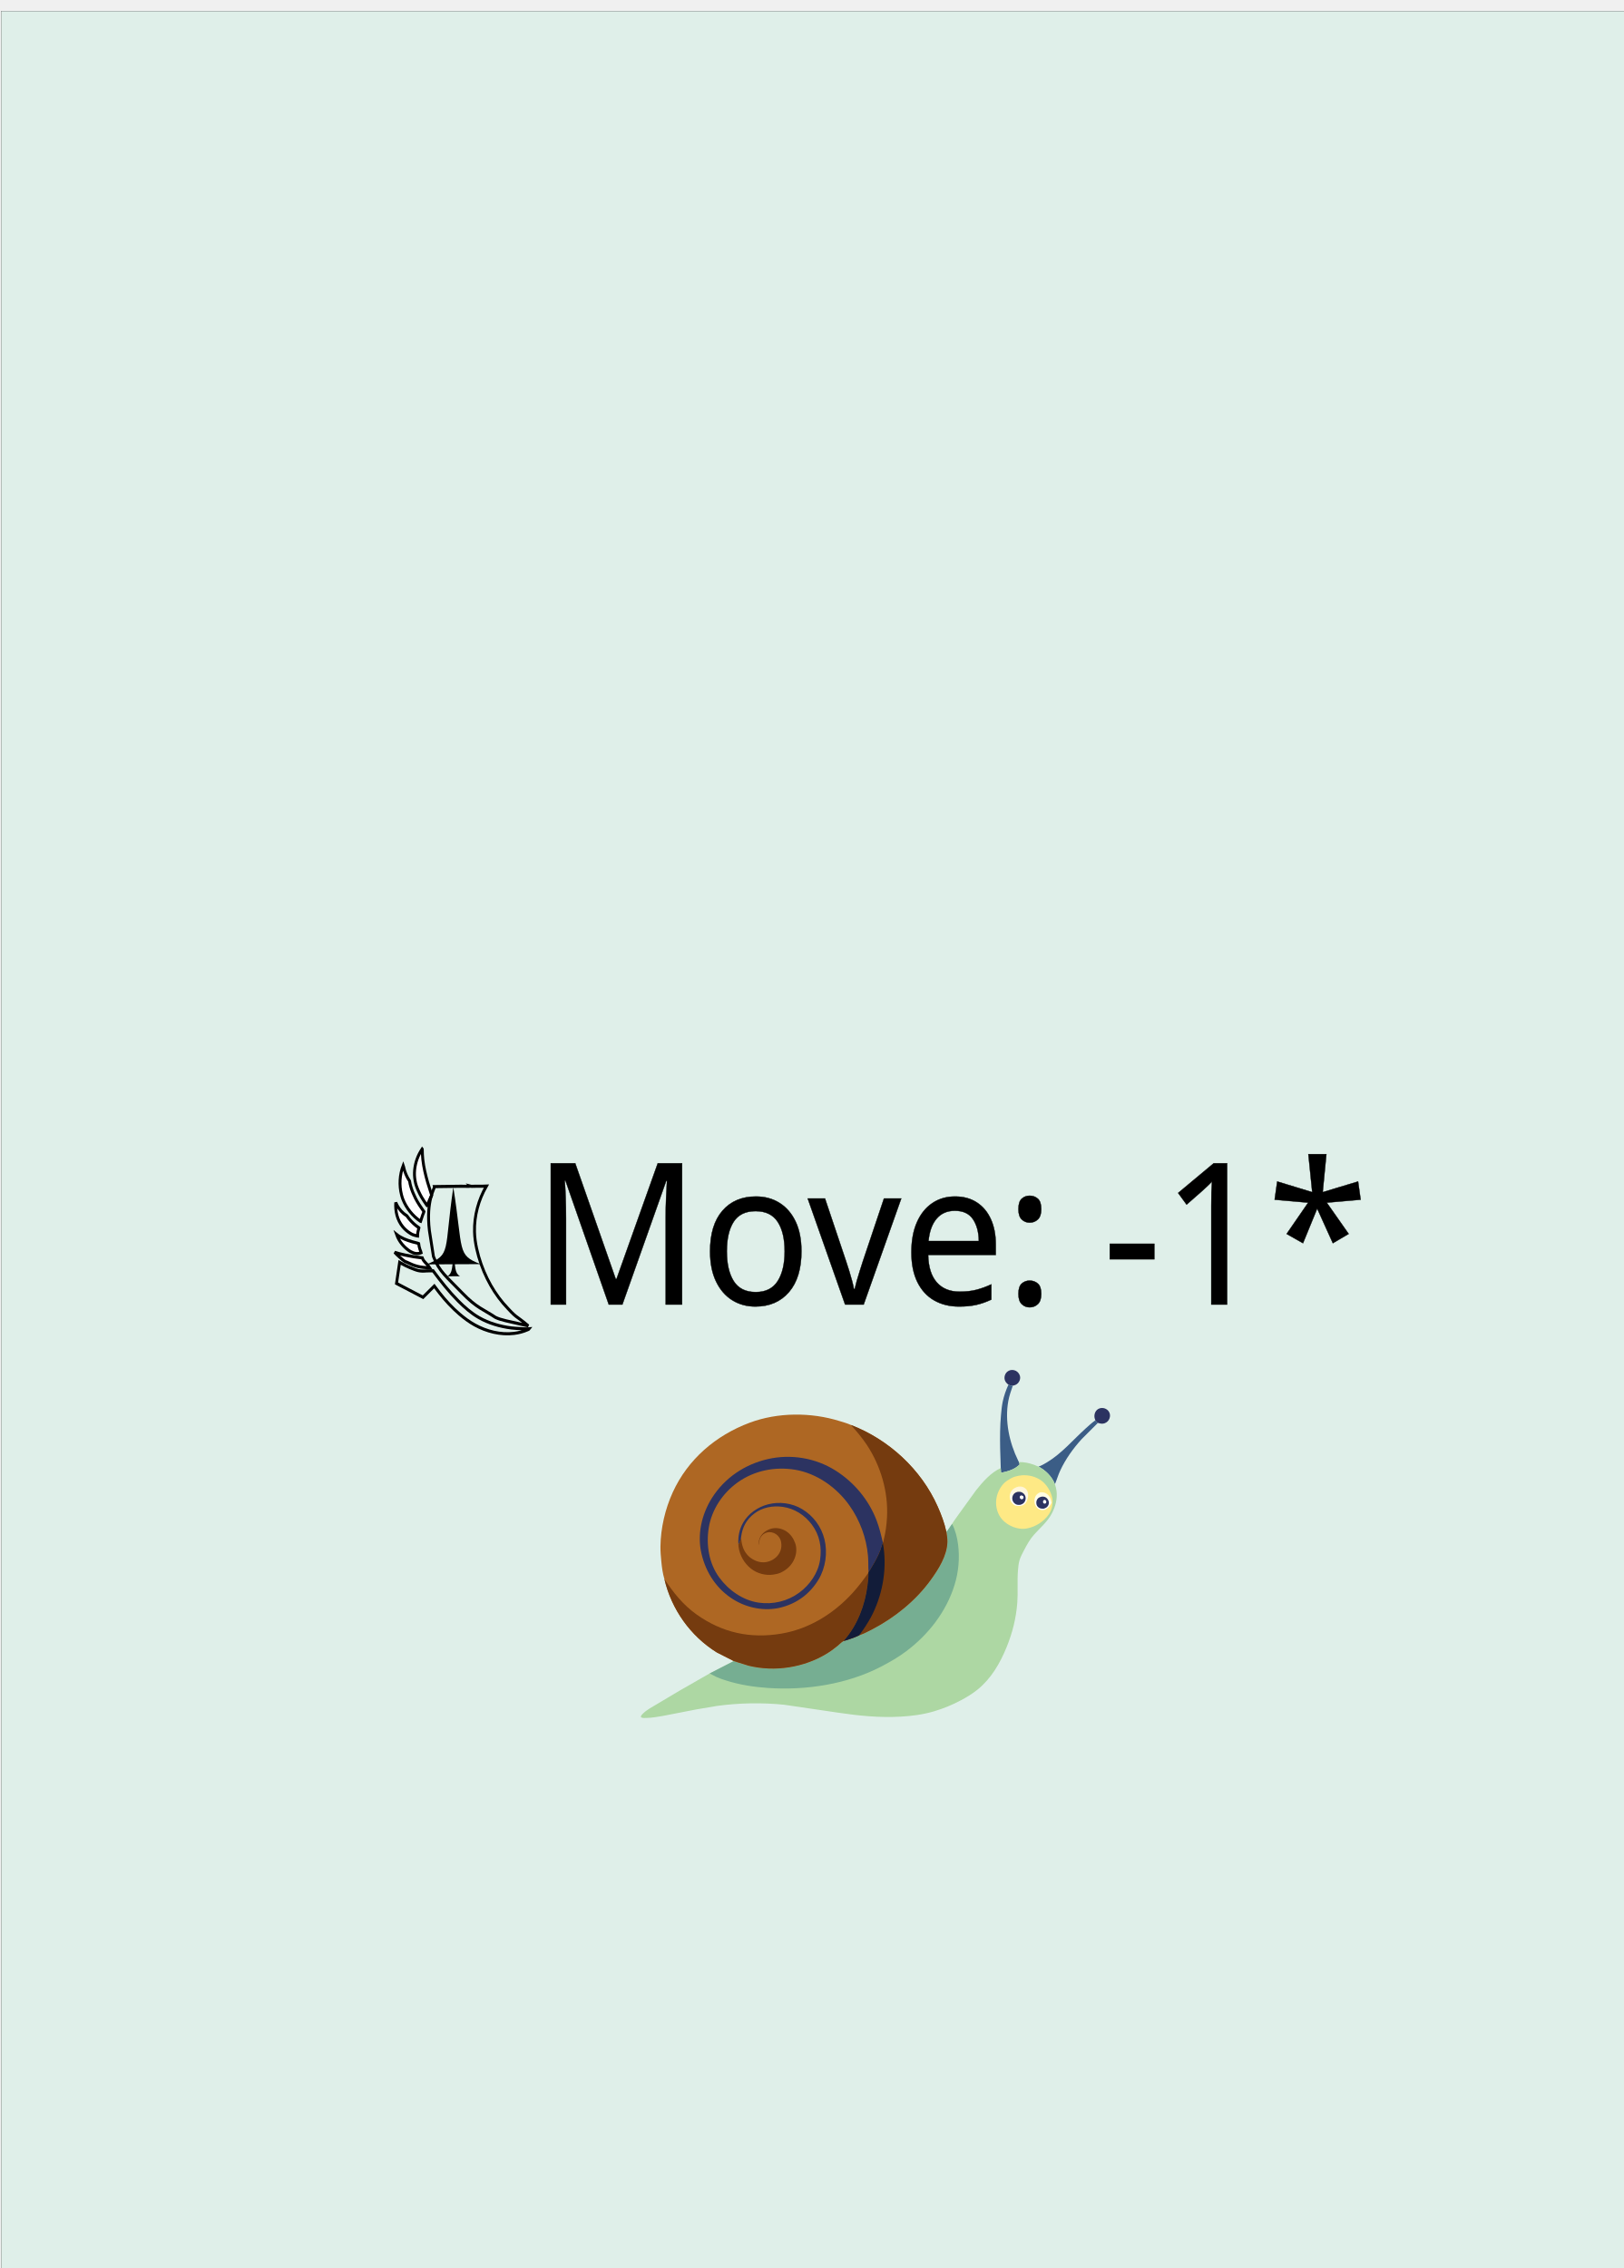
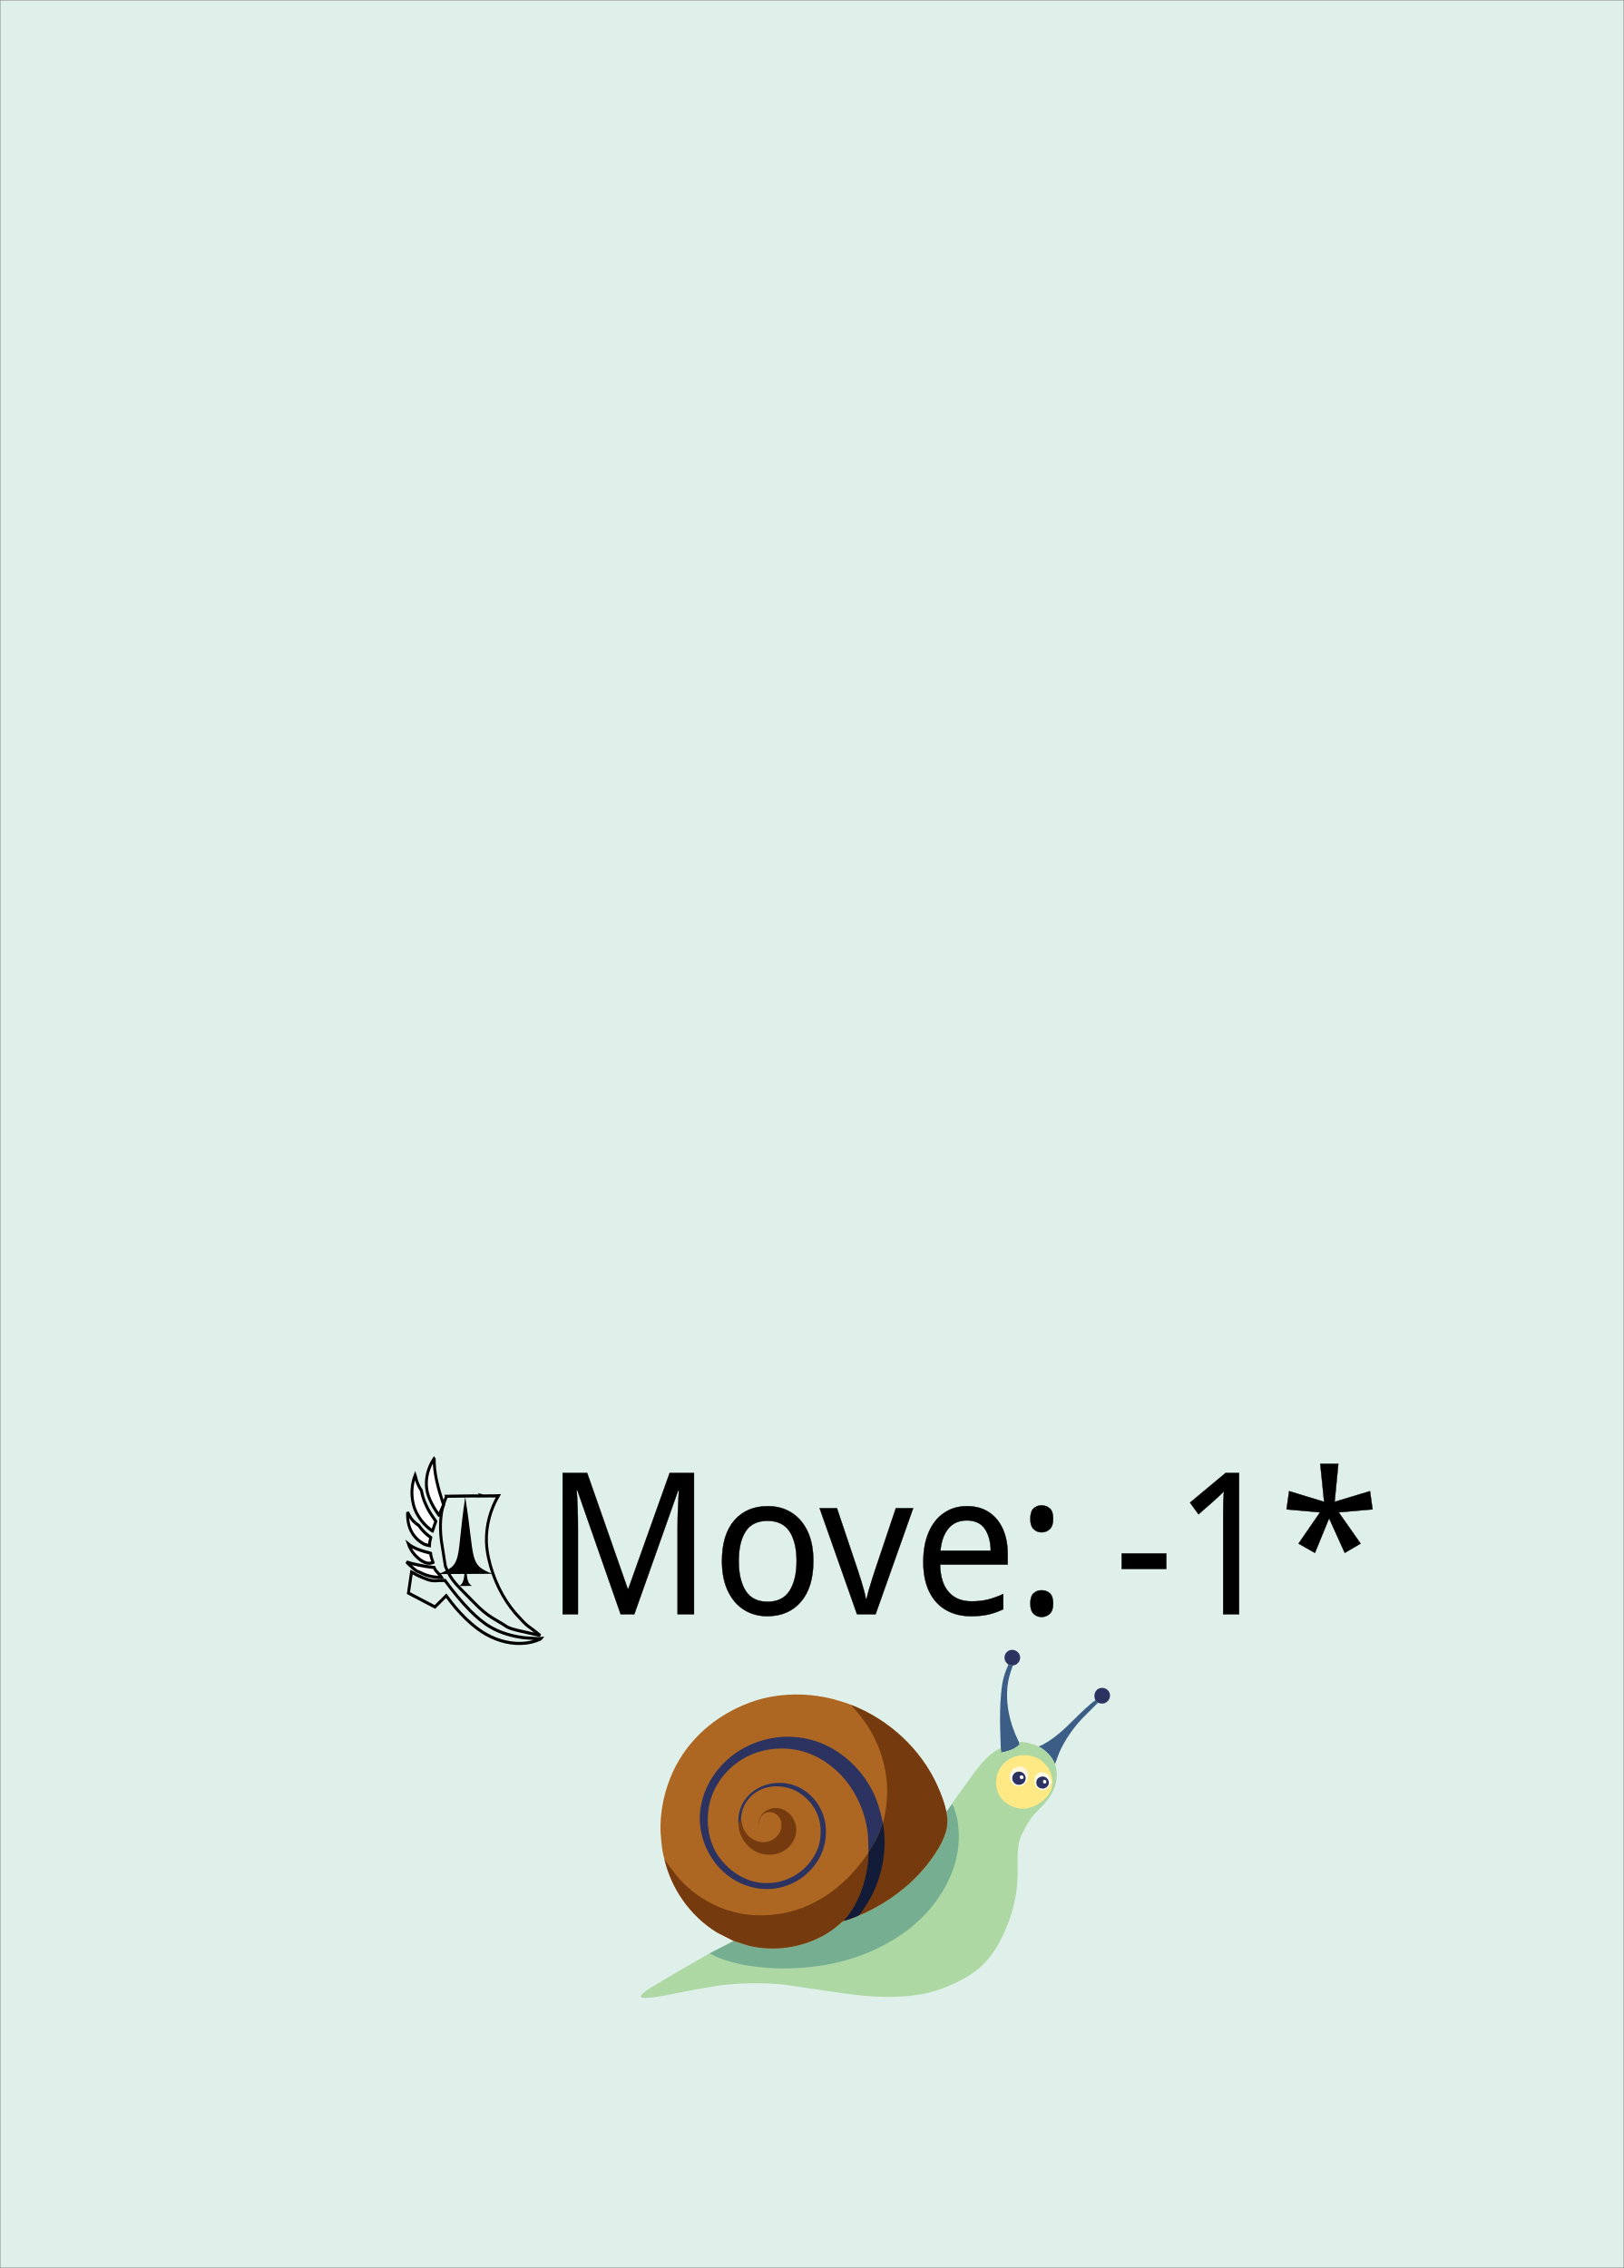
<svg xmlns="http://www.w3.org/2000/svg" width="63mm" height="88mm" version="1.1" id="svg33" viewBox="0 0 975.489 1362.588">
  <defs id="defs33">
    <linearGradient id="gradient_0" gradientUnits="userSpaceOnUse" x1="848.262" y1="410.365" x2="843.864" y2="443.68">
      <stop offset="0" stop-color="#FFFDDF" id="stop7" />
      <stop offset="1" stop-color="white" id="stop8" />
    </linearGradient>
    <linearGradient id="gradient_1" gradientUnits="userSpaceOnUse" x1="801.597" y1="398.558" x2="794.774" y2="435.642">
      <stop offset="0" stop-color="#FFF5D5" id="stop10" />
      <stop offset="1" stop-color="white" id="stop11" />
    </linearGradient>
  </defs>
-   <rect style="fill:#dfefe9;fill-opacity:1;stroke:#383838;stroke-width:0.155;stroke-opacity:1;paint-order:markers fill stroke" id="rect132" width="976.546" height="1358.562" x="0.681" y="6.631" />
-   <g id="g1" transform="matrix(0.746961,0,0,0.8023406,-63.1058,159.0704)">
+   <rect style="fill:#dfefe9;fill-opacity:1;stroke:#383838;stroke-width:0.155;stroke-opacity:1;paint-order:markers fill stroke" id="rect132" width="975.334" height="1362.433" x="0.077" y="0.077" />
+   <g id="g1" transform="matrix(0.746961,0,0,0.8023406,-55.95013,345.1179)">
    <text xml:space="preserve" style="font-style:normal;font-variant:normal;font-weight:normal;font-stretch:normal;font-size:148.144px;font-family:Amiri;-inkscape-font-specification:'Amiri, Normal';font-variant-ligatures:normal;font-variant-caps:normal;font-variant-numeric:normal;font-variant-east-asian:normal;fill:#000000;fill-opacity:1;stroke:#000000;stroke-width:0.269;stroke-dasharray:none;stroke-opacity:1;paint-order:markers fill stroke" x="513.048" y="778.57" id="text1">
      <tspan id="tspan1" x="513.048" y="778.57">Move: -1*</tspan>
    </text>
    <path fill="#fefefe" d="m 423.873,743.606 0.215,0.052 c 1.717,3.764 3.491,3.705 5.984,7.351 -7.824,-0.108 -11.699,-1.089 -18.762,-4.294 -1.35,-0.088 -4.757,-3.114 -5.452,-3.667 -1.445,-1.149 -2.731,-2.338 -3.987,-3.591 2.823,0.888 5.738,1.529 8.606,2.108 4.476,0.905 8.943,1.616 13.396,2.039 z" id="path2-5" style="stroke:#000000;stroke-width:2.323;stroke-dasharray:none;stroke-opacity:1" />
    <path fill="#fefefe" d="m 420.731,732.749 c 0.166,0.038 0.323,0.061 0.475,0.142 0.191,1.493 0.484,2.94 1.014,4.351 l 0.691,1.649 c 0.113,0.255 0.313,0.591 0.351,0.864 -3.386,1.319 -5.886,0.538 -8.868,-0.963 -4.842,-2.846 -9.025,-7.426 -10.994,-12.727 3.752,2.838 8.24,4.3 12.727,5.528 z" id="path3" style="stroke:#000000;stroke-width:2.323;stroke-dasharray:none;stroke-opacity:1" />
    <path fill="#fefefe" d="m 419.637,727.111 c -0.99,-0.261 -2.013,-0.437 -2.979,-0.782 -0.853,-0.305 -1.722,-0.794 -2.503,-1.256 -2.165,-1.282 -4.133,-2.889 -5.794,-4.783 -4.413,-5.03 -6.035,-11.581 -5.605,-18.151 1.442,3.246 3.568,6.09 6.398,8.271 l 1.58,1.107 c 0.281,0.181 0.704,0.349 0.933,0.586 0.211,0.217 0.386,0.488 0.574,0.726 l 1.382,1.693 c 2.209,2.468 4.802,4.731 7.625,6.468 l 0.129,0.137 c -0.621,1.976 -1.042,4.007 -1.059,6.084 z" id="path6" style="stroke:#000000;stroke-width:2.323;stroke-dasharray:none;stroke-opacity:1" />
    <path fill="#fefefe" d="m 422.504,716.15 c -6.063,-3.906 -11.274,-9.81 -14.036,-16.501 -0.436,-1.057 -0.752,-2.152 -1.06,-3.251 -2.01,-7.163 -1.476,-15.122 1.382,-21.987 0.289,0.725 0.421,1.572 0.625,2.33 0.358,1.331 0.799,2.607 1.357,3.867 0.472,1.066 0.983,2.142 1.582,3.141 l 0.903,1.405 c 0.187,0.274 0.507,0.622 0.609,0.937 0.213,0.659 0.262,1.408 0.428,2.084 0.334,1.363 0.782,2.711 1.238,4.038 0.46,1.338 1.063,2.615 1.672,3.889 l 1.492,2.998 c 1.872,3.38 4.152,6.55 6.511,9.603 l 0.235,0.309 c -0.052,0.335 -0.273,0.71 -0.41,1.024 l -0.668,1.64 -1.608,4.551 z" id="path8" style="stroke:#000000;stroke-width:2.323;stroke-dasharray:none;stroke-opacity:1" />
    <path fill="#fefefe" d="m 427.829,704.305 c -1.488,-2.031 -2.998,-4.051 -4.324,-6.194 -0.966,-1.56 -1.794,-3.16 -2.595,-4.807 -1.111,-2.285 -2.104,-4.78 -2.558,-7.292 -0.246,-1.364 -0.453,-2.726 -0.514,-4.112 -0.243,-5.541 1.194,-11.19 3.828,-16.054 0.724,-1.336 1.553,-2.585 2.42,-3.83 0.042,0.042 0.024,0.319 0.025,0.394 0.021,2.542 0.124,5.044 0.425,7.57 0.697,5.855 2.16,11.482 3.875,17.11 l 3.275,9.768 c -0.125,0.387 -0.415,0.759 -0.617,1.114 l -0.731,1.395 -2.321,4.994 -0.078,0.039 z" id="path9" style="stroke:#000000;stroke-width:2.323;stroke-dasharray:none;stroke-opacity:1" />
    <path fill="#0f0f0f" d="m 432.787,753.315 c 6.288,7.956 12.853,15.648 20.257,22.595 5.032,4.721 10.495,9.174 16.603,12.438 7.935,4.24 17.117,6.685 26.016,7.743 2.479,0.295 4.967,0.375 7.457,0.51 2.296,0.124 4.634,0.351 6.931,0.158 -0.311,0.391 -0.977,0.557 -1.448,0.751 -3.404,1.404 -7.022,2.249 -10.678,2.664 -10.794,1.226 -22.094,-1.388 -31.676,-6.364 -4.335,-2.251 -8.338,-5 -12.15,-8.043 -5.946,-4.746 -11.374,-10.21 -16.253,-16.04 l -4.063,-5.012 -9.089,8.41 -21.316,-10.38 2.497,-15.708 c 0.381,0.21 0.77,0.46 1.184,0.598 2.325,1.188 4.665,2.355 7.114,3.269 5.938,2.216 7.446,2.963 13.741,2.459 z" id="path10" style="fill:none;fill-opacity:1;stroke:#000000;stroke-width:2.323;stroke-dasharray:none;stroke-opacity:1" />
    <path fill="#dc9308" d="m 463.029,689.969 0.144,0.035 c 0.491,0.112 1.149,0.031 1.656,0.022 l 3.584,-0.053 c 2.394,-0.024 4.869,0.11 7.25,-0.043 -6.32,10.208 -9.878,22.14 -9.546,34.177 0.117,4.256 0.747,8.397 1.722,12.534 3.771,16.005 11.619,30.258 21.336,40.949 12.101,12.64 8.483,7.78 20.175,16.948 -17.324,-3.715 -21.55,-4.231 -26.352,-6.332 -9.9,-6.188 -14.978,-6.891 -26.9,-18.414 -12.794,-12.366 -18.294,-15.795 -23.009,-27.194 l -3.257,-19.425 c -2.882,-22.766 4.419,-31.58 4.036,-32.915 l 21.282,-0.262 5.321,0.06 c 0.852,-0.008 1.713,0.02 2.559,-0.084 z" id="path11" style="fill:none;stroke:#000000;stroke-width:2.323;stroke-dasharray:none;stroke-opacity:1" />
    <path id="path2" d="m 427.402,748.513 c 20.365,-7.374 13.984,-9.568 21.663,-57.743 8.141,47.726 2.643,50.646 21.892,57.542 z" style="stroke-width:10.69" />
    <path id="path2-0" d="m 444.385,757.44 c 4.117,-2.611 3.852,-6.32 4.96,-20.181 1.208,13.97 0.838,17.622 5.012,20.11 z" style="stroke-width:3.024" />
  </g>
-   <g id="g20" transform="matrix(4.761659,0,0,4.761659,370.7579,772.7636)">
+   <g id="g20" transform="matrix(4.761659,0,0,4.761659,370.7579,940.9218)">
    <path fill="#2c3361" transform="matrix(0.0634766,0,0,0.0634766,0,1.52588e-5)" d="m 777.632,195.71 c -3.887,-3.138 -7.062,-6.492 -7.705,-11.71 -0.53,-4.305 0.76,-8.91 3.553,-12.25 2.403,-2.874 6.491,-5.072 10.237,-5.346 4.162,-0.304 8.478,0.983 11.656,3.739 3.129,2.713 5.395,6.654 5.618,10.857 0.226,4.277 -1.564,8.579 -4.5,11.67 -2.901,3.055 -6.184,4.103 -10.152,4.984 -3.391,-0.08 -5.644,-0.418 -8.707,-1.944 z" id="path2-7" />
    <path fill="#2c3361" transform="matrix(0.0634766,0,0,0.0634766,0,1.52588e-5)" d="m 950.319,266.509 c -0.873,-2.78 -1.814,-5.474 -1.784,-8.426 0.047,-4.664 1.705,-9.228 5.215,-12.421 3.188,-2.901 7.569,-4.027 11.803,-3.64 4.067,0.371 8.389,2.703 10.897,5.941 2.631,3.398 3.653,7.551 2.896,11.787 -0.803,4.491 -3.247,8.46 -7.139,10.918 -4.262,2.691 -8.417,3.16 -13.207,1.89 l -2.567,-0.732 c -0.726,-0.21 -0.423,-0.174 -1.022,-0.177 -2.22,-1.383 -3.589,-3.02 -5.092,-5.14 z" id="path3-4" />
    <path fill="#3b5d86" transform="matrix(0.0634766,0,0,0.0634766,0,1.52588e-5)" d="m 950.319,266.509 c 1.503,2.12 2.872,3.757 5.092,5.14 l -32.264,32.272 c -16.923,18.652 -31.964,39.669 -42.603,62.579 -4.096,8.821 -6.687,18.053 -10.451,26.938 -5.997,-15.445 -18.089,-27.206 -32.452,-34.997 6.116,-2.103 12.119,-5.684 17.625,-9.05 28.812,-17.612 50.661,-43.839 75.437,-66.322 6.344,-5.758 12.656,-11.546 19.616,-16.56 z" id="path4" />
    <path fill="#3b5d86" transform="matrix(0.0634766,0,0,0.0634766,0,1.52588e-5)" d="m 777.632,195.71 c 3.063,1.526 5.316,1.864 8.707,1.944 -3.48,10.093 -6.945,19.784 -8.887,30.33 -7.315,39.712 1.971,82.541 19.467,118.389 l 1.53,3.109 1.6,4.615 c -10.398,10.451 -23.013,13.605 -36.976,16.69 l -0.643,-9.318 -1.235,-39.379 c -0.37,-21.99 -0.324,-44.027 1.676,-65.944 0.823,-9.019 1.616,-18.058 3.484,-26.933 2.437,-11.577 6.402,-22.747 11.277,-33.503 z" id="path5" />
    <path fill="#add7a3" transform="matrix(0.0634766,0,0,0.0634766,0,1.52588e-5)" d="m 798.449,349.482 c 10.75,-0.176 20.392,1.885 30.479,5.508 2.848,1.023 5.819,2.769 8.713,3.451 14.363,7.791 26.455,19.552 32.452,34.997 1.317,4.33 2.642,8.799 3.19,13.305 1.921,15.777 -2.122,31.337 -9.533,45.199 -8.981,16.8 -22.92,28.068 -35.352,41.999 -8.065,9.037 -14.284,20.362 -19.864,31.059 -3.018,5.785 -6.27,11.812 -8.341,18.012 -2.385,7.141 -3.07,15.277 -3.647,22.755 -1.616,20.94 0.283,41.831 -1.233,62.733 -2.241,30.917 -9.6,60.278 -21.287,88.92 -13.055,31.993 -30.472,62.169 -57.635,84.227 -10.207,8.288 -21.521,15.118 -33.099,21.297 -17.091,9.12 -34.504,16.293 -53.075,21.835 -21.825,6.512 -43.791,9.383 -66.466,10.69 -42.59,2.456 -84.182,-1.814 -126.274,-8.112 L 332.156,831.864 c -44.246,-4.484 -89.261,-3.699 -133.332,2.269 L 158,841.024 91,854.041 c -10.632,1.773 -21.524,3.788 -32.326,4.002 -3.024,0.06 -7.737,0.568 -10.424,-0.896 -0.501,-0.273 -0.783,-0.542 -1.2,-0.897 0.059,-3.142 2.917,-5.592 5.037,-7.629 7.511,-7.214 18.318,-12.745 27.219,-18.15 l 44.355,-26.401 45.614,-26.132 14.584,-8.292 47.957,-24.6 29.413,9.204 c 52.037,12.805 109.832,3.754 155.526,-24.104 7.498,-4.571 14.579,-9.795 21.344,-15.387 3.654,-3.021 7.313,-6.961 11.362,-9.364 l 0.371,-0.211 c 4.988,-1.081 9.861,-2.934 14.668,-4.621 5.624,-1.973 11.144,-3.889 16.434,-6.657 9.383,-3.293 18.536,-8.063 27.331,-12.689 44.13,-23.213 85.065,-56.369 114.466,-96.817 15.81,-21.751 33.007,-48.738 33.625,-76.459 0.146,-6.528 -1.037,-13.294 -2.053,-19.729 4.392,-4.601 7.503,-10.701 11.348,-15.812 4.071,-6.862 9.316,-13.304 13.783,-19.939 l 34.084,-47.187 c 13.061,-16.432 29.403,-35.131 48.912,-43.805 l 0.643,9.318 c 13.963,-3.085 26.578,-6.239 36.976,-16.69 z" id="path6-3" />
    <path fill="#fee985" transform="matrix(0.0634766,0,0,0.0634766,0,1.52588e-5)" d="m 804.913,375.706 c 12.884,-0.673 25.613,2.286 36.479,9.381 11.374,7.426 20.651,22.227 23.282,35.413 2.184,10.948 -0.287,23.431 -6.561,32.671 -9.833,14.482 -26.504,25.047 -43.632,28.232 -4.872,0.93 -10.502,1.01 -15.389,0.232 -14.038,-2.235 -28.262,-9.924 -36.676,-21.58 -8.208,-11.37 -10.93,-26.107 -8.382,-39.805 2.302,-12.377 10.026,-26.391 20.636,-33.499 4.803,-3.218 9.826,-6.381 15.386,-8.125 4.967,-1.557 9.675,-2.407 14.857,-2.92 z" id="path7" />
    <path fill="url(#gradient_0)" transform="matrix(0.0634766,0,0,0.0634766,0,1.52588e-5)" d="m 840.743,409.588 c 4.492,-0.472 8.701,0.038 12.502,2.662 6.748,4.659 8.804,10.324 10.161,18.157 -2.796,6.147 -6.326,10.216 -12.31,13.474 -3.091,1.112 -7.586,1.264 -10.664,0.165 -4.309,-1.538 -7.38,-4.663 -9.316,-8.727 -2.467,-5.179 -2.209,-11.442 -0.158,-16.729 1.787,-4.607 5.395,-7.128 9.785,-9.002 z" id="path8-5" style="fill:url(#gradient_0)" />
    <path fill="#2c3361" transform="matrix(0.0634766,0,0,0.0634766,0,1.52588e-5)" d="m 844.548,418.112 c 1.829,-0.092 4.221,0.121 5.914,0.831 3.267,1.369 5.926,4.6 7.056,7.895 1.009,2.942 0.632,6.01 -0.762,8.739 -2.002,3.923 -5.371,5.454 -9.348,6.656 -3.208,-0.063 -5.788,-0.132 -8.67,-1.793 -2.441,-1.407 -4.513,-3.766 -5.195,-6.549 -0.876,-3.574 -0.562,-7.229 1.415,-10.391 2.199,-3.517 5.737,-4.652 9.59,-5.388 z" id="path9-4" />
    <path fill="#ffffff" transform="matrix(0.0634766,0,0,0.0634766,0,1.52588e-5)" d="m 848.616,424.75 c 1.269,-0.216 1.484,-0.059 2.689,0.447 0.868,1.083 1.758,2.054 1.691,3.553 -0.063,1.443 -0.812,2.218 -1.746,3.173 -1.265,0.193 -2.615,0.375 -3.647,-0.529 -0.964,-0.845 -1.388,-2.406 -1.168,-3.644 0.278,-1.56 1.008,-2.117 2.181,-3 z" id="path10-1" />
    <path fill="url(#gradient_1)" transform="matrix(0.0634766,0,0,0.0634766,0,1.52588e-5)" d="m 798.156,398.096 c 4.025,-0.164 7.028,-0.019 10.666,1.989 3.401,1.877 6.127,5.277 7.138,9.025 l 0.165,0.64 c 0.747,2.824 1.017,5.292 0.554,8.201 l -0.132,0.799 c -0.476,3.064 -1.21,5.742 -2.618,8.525 L 813.557,428 c -0.656,1.303 -1.283,2.454 -2.274,3.539 -3.728,4.082 -7.281,4.915 -12.611,5.216 -3.586,-0.084 -7.135,-0.147 -10.146,-2.399 L 788,433.946 c -3.51,-2.713 -6.246,-7.053 -7.25,-11.399 -1.207,-5.227 -0.305,-10.403 2.5,-14.946 3.391,-5.49 8.826,-8.195 14.906,-9.505 z" id="path11-5" style="fill:url(#gradient_1)" />
    <path fill="#2c3361" transform="matrix(0.0634766,0,0,0.0634766,0,1.52588e-5)" d="m 796.36,408.574 4.39,0.028 c 3.272,0.439 6.738,2.54 8.667,5.207 1.925,2.662 2.932,6.304 2.328,9.559 L 811.613,424 c -0.281,1.389 -0.649,2.617 -1.325,3.875 -2,3.721 -5.101,5.395 -8.986,6.589 -3.07,0.298 -6.165,0.341 -8.934,-1.158 -3.419,-1.849 -5.824,-4.882 -6.736,-8.672 -0.872,-3.621 -0.098,-7.545 1.921,-10.634 2.114,-3.233 5.204,-4.596 8.807,-5.426 z" id="path12" />
    <path fill="#ffffff" transform="matrix(0.0634766,0,0,0.0634766,0,1.52588e-5)" d="m 802.963,415.75 c 1.969,0.23 2.421,0.362 4.035,1.5 0.612,1.142 0.926,1.93 0.662,3.25 -0.309,1.544 -1.179,2.011 -2.41,2.806 -0.402,0.076 -0.837,0.182 -1.25,0.142 -1.254,-0.122 -2.378,-0.628 -3.091,-1.698 -0.8,-1.2 -0.997,-2.418 -0.562,-3.798 0.411,-1.301 1.487,-1.723 2.616,-2.202 z" id="path13" />
    <path fill="#76ae92" transform="matrix(0.0634766,0,0,0.0634766,0,1.52588e-5)" d="m 665.651,472.4 c 6.635,12.688 10.216,27.179 11.988,41.303 3.37,26.87 0.861,54.654 -7.212,80.514 -16.517,52.911 -51.64,97.964 -95.615,131.095 -15.713,11.838 -32.789,21.726 -50.23,30.769 -67.673,35.087 -149.89,47.622 -225.385,42.364 -27.873,-1.941 -55.757,-6.242 -82.447,-14.701 -6.595,-2.09 -13.371,-4.346 -19.662,-7.245 l -13.229,-6.853 47.957,-24.6 29.413,9.204 c 52.037,12.805 109.832,3.754 155.526,-24.104 7.498,-4.571 14.579,-9.795 21.344,-15.387 3.654,-3.021 7.313,-6.961 11.362,-9.364 l 0.371,-0.211 c 4.988,-1.081 9.861,-2.934 14.668,-4.621 5.624,-1.973 11.144,-3.889 16.434,-6.657 9.383,-3.293 18.536,-8.063 27.331,-12.689 44.13,-23.213 85.065,-56.369 114.466,-96.817 15.81,-21.751 33.007,-48.738 33.625,-76.459 0.146,-6.528 -1.037,-13.294 -2.053,-19.729 4.392,-4.601 7.503,-10.701 11.348,-15.812 z" id="path14" />
    <path fill="#ae6723" transform="matrix(0.0634766,0,0,0.0634766,0,1.52588e-5)" d="m 93.857,581.972 c -3.3,-10.777 -4.926,-23.04 -6.022,-34.222 -1.001,-10.213 -1.916,-20.357 -1.776,-30.632 0.497,-36.4 9.281,-74.295 24.354,-107.368 30.04,-65.914 85.714,-113.381 152.914,-138.494 55.941,-20.904 122.034,-21.003 178.816,-3.265 7.421,2.318 15.408,4.467 22.466,7.692 75.192,28.881 139.63,88.251 172.403,162.003 7.246,16.308 13.57,33.029 17.291,50.526 1.016,6.435 2.199,13.201 2.053,19.729 -0.618,27.721 -17.815,54.708 -33.625,76.459 -29.401,40.448 -70.336,73.604 -114.466,96.817 -8.795,4.626 -17.948,9.396 -27.331,12.689 -5.29,2.768 -10.81,4.684 -16.434,6.657 -4.807,1.687 -9.68,3.54 -14.668,4.621 l -0.371,0.211 c -4.049,2.403 -7.708,6.343 -11.362,9.364 -6.765,5.592 -13.846,10.816 -21.344,15.387 -45.694,27.858 -103.489,36.909 -155.526,24.104 l -29.413,-9.204 -33.959,-17.279 C 145.39,694.997 107.949,642.229 93.857,581.972 Z" id="path15" />
    <path fill="#753b0f" transform="matrix(0.0634766,0,0,0.0634766,0,1.52588e-5)" d="m 246.409,497.938 c 0.115,7.026 1.077,13.356 3.25,20.026 2.931,8.994 8.624,16.982 16.341,22.464 8.59,6.103 19.329,9.633 29.967,7.846 10.048,-1.688 19.235,-7.132 24.976,-15.564 5.327,-7.825 6.494,-16.551 4.628,-25.68 -1.129,-5.52 -5.173,-11.052 -9.829,-14.221 -5.06,-3.445 -11.413,-4.929 -17.422,-3.53 -5.203,1.211 -10.178,4.68 -12.869,9.339 -2.566,4.442 -3.812,9.553 -2.799,14.632 l -0.491,0.247 c -1.542,-5.834 0.032,-11.251 2.971,-16.37 4.477,-7.794 13.754,-13.613 22.368,-15.581 9.907,-2.263 20.313,0.18 28.756,5.658 8.441,5.476 14.222,14.09 17.57,23.446 3.356,9.38 2.747,19.721 -0.658,28.975 l -0.211,0.584 c -4.862,13.124 -15.399,23.413 -28.066,29.096 -4.815,2.16 -9.75,3.191 -14.953,3.917 -15.175,2.118 -31.306,-2.198 -43.428,-11.522 -13.893,-10.686 -23.074,-26.909 -25.297,-44.233 -0.203,-1.581 -0.318,-3.108 -0.257,-4.705 2.103,-2.509 2.82,-5.544 4.055,-8.512 0.873,-2.098 1.097,-4.073 1.398,-6.312 z" id="path16" />
    <path fill="#2c3361" transform="matrix(0.0634766,0,0,0.0634766,0,1.52588e-5)" d="m 240.956,512.762 c -0.974,-15.277 1.891,-29.802 9.611,-43.114 10.538,-18.173 28.956,-30.806 49.091,-36.093 22.592,-5.931 47.734,-2.666 67.812,9.333 22.291,13.322 38.218,34.787 44.513,59.941 6.593,26.347 2.343,56.883 -11.747,80.198 -17.206,28.472 -43.079,47.684 -75.442,55.649 -31.164,7.67 -65.446,1.106 -92.697,-15.43 -33.69,-20.441 -55.42,-53.222 -64.417,-91.297 -8.951,-37.885 0,-78.027 20.462,-110.699 25.172,-40.193 65.371,-67.234 111.418,-77.746 45.883,-10.474 94.776,-2.279 134.629,22.927 36.872,23.321 66.014,58.349 81.499,99.175 5.439,14.34 9.012,29.063 12.41,43.986 l -0.007,0.719 c -2.307,4.685 -3.285,10.216 -5.231,15.116 -4.515,11.37 -10.295,21.962 -16.607,32.41 -2.074,3.435 -4.051,7.309 -6.622,10.376 -0.728,-10.773 -0.162,-21.585 -1.103,-32.419 -3.109,-35.798 -16.206,-70.894 -36.936,-100.172 -25.121,-35.477 -64.617,-63.699 -107.987,-70.911 -39.864,-6.629 -81.251,1.614 -114.299,25.32 -29.592,21.226 -51.452,53.979 -57.28,90.195 -5.446,33.838 0.28,70.411 20.831,98.576 18.513,25.371 46.84,45.443 78.393,50.098 28.436,4.195 57.448,-2.83 80.65,-19.843 20.753,-15.218 37.465,-38.992 41.333,-64.798 3.816,-25.465 -0.691,-49.509 -16.201,-70.392 -14.084,-18.96 -34.598,-32.124 -58.097,-35.4 -19.908,-2.776 -40.563,1.151 -56.67,13.537 -15.419,11.858 -23.334,26.914 -25.856,45.934 -0.301,2.239 -0.525,4.214 -1.398,6.312 -1.235,2.968 -1.952,6.003 -4.055,8.512 z" id="path17" />
    <path fill="#753b0f" transform="matrix(0.0634766,0,0,0.0634766,0,1.52588e-5)" d="m 499.339,569.649 c 0.477,8.17 -0.683,16.748 -1.701,24.851 -4.909,39.095 -19.994,79.298 -46.312,109.03 l -1.494,1.654 -0.371,0.211 c -4.049,2.403 -7.708,6.343 -11.362,9.364 -6.765,5.592 -13.846,10.816 -21.344,15.387 -45.694,27.858 -103.489,36.909 -155.526,24.104 l -29.413,-9.204 -33.959,-17.279 C 145.39,694.997 107.949,642.229 93.857,581.972 c 17.932,27.159 37.092,51.257 63.858,70.343 50.927,36.313 106.644,48.594 168.379,38.2 55.441,-9.335 104.008,-39.546 141.668,-80.727 11.435,-12.505 21.762,-26.343 31.577,-40.139 z" id="path18" />
    <path fill="#753b0f" transform="matrix(0.0634766,0,0,0.0634766,0,1.52588e-5)" d="m 464.609,275.683 c 75.192,28.881 139.63,88.251 172.403,162.003 7.246,16.308 13.57,33.029 17.291,50.526 1.016,6.435 2.199,13.201 2.053,19.729 -0.618,27.721 -17.815,54.708 -33.625,76.459 -29.401,40.448 -70.336,73.604 -114.466,96.817 -8.795,4.626 -17.948,9.396 -27.331,12.689 -5.29,2.768 -10.81,4.684 -16.434,6.657 -4.807,1.687 -9.68,3.54 -14.668,4.621 l 1.494,-1.654 c 26.318,-29.732 41.403,-69.935 46.312,-109.03 1.018,-8.103 2.178,-16.681 1.701,-24.851 l 0.292,-1.436 c 2.571,-3.067 4.548,-6.941 6.622,-10.376 6.312,-10.448 12.092,-21.04 16.607,-32.41 1.946,-4.9 2.924,-10.431 5.231,-15.116 l 0.007,-0.719 c 1.256,-1.5 1.341,-4.142 1.821,-6.045 3.636,-14.419 5.579,-29.204 6.406,-44.047 C 539.14,409.001 523.913,357.085 496.068,315.062 486.736,300.98 475.82,288.27 464.609,275.683 Z" id="path19" />
    <path fill="#121c39" transform="matrix(0.0634766,0,0,0.0634766,0,1.52588e-5)" d="m 528.091,510.311 c 8.725,47.016 0.816,97.228 -19.936,140.159 -5.415,11.202 -12.191,22.112 -19.215,32.37 l -8.006,11.066 c -5.29,2.768 -10.81,4.684 -16.434,6.657 -4.807,1.687 -9.68,3.54 -14.668,4.621 l 1.494,-1.654 c 26.318,-29.732 41.403,-69.935 46.312,-109.03 1.018,-8.103 2.178,-16.681 1.701,-24.851 l 0.292,-1.436 c 2.571,-3.067 4.548,-6.941 6.622,-10.376 6.312,-10.448 12.092,-21.04 16.607,-32.41 1.946,-4.9 2.924,-10.431 5.231,-15.116 z" id="path20" />
  </g>
</svg>
